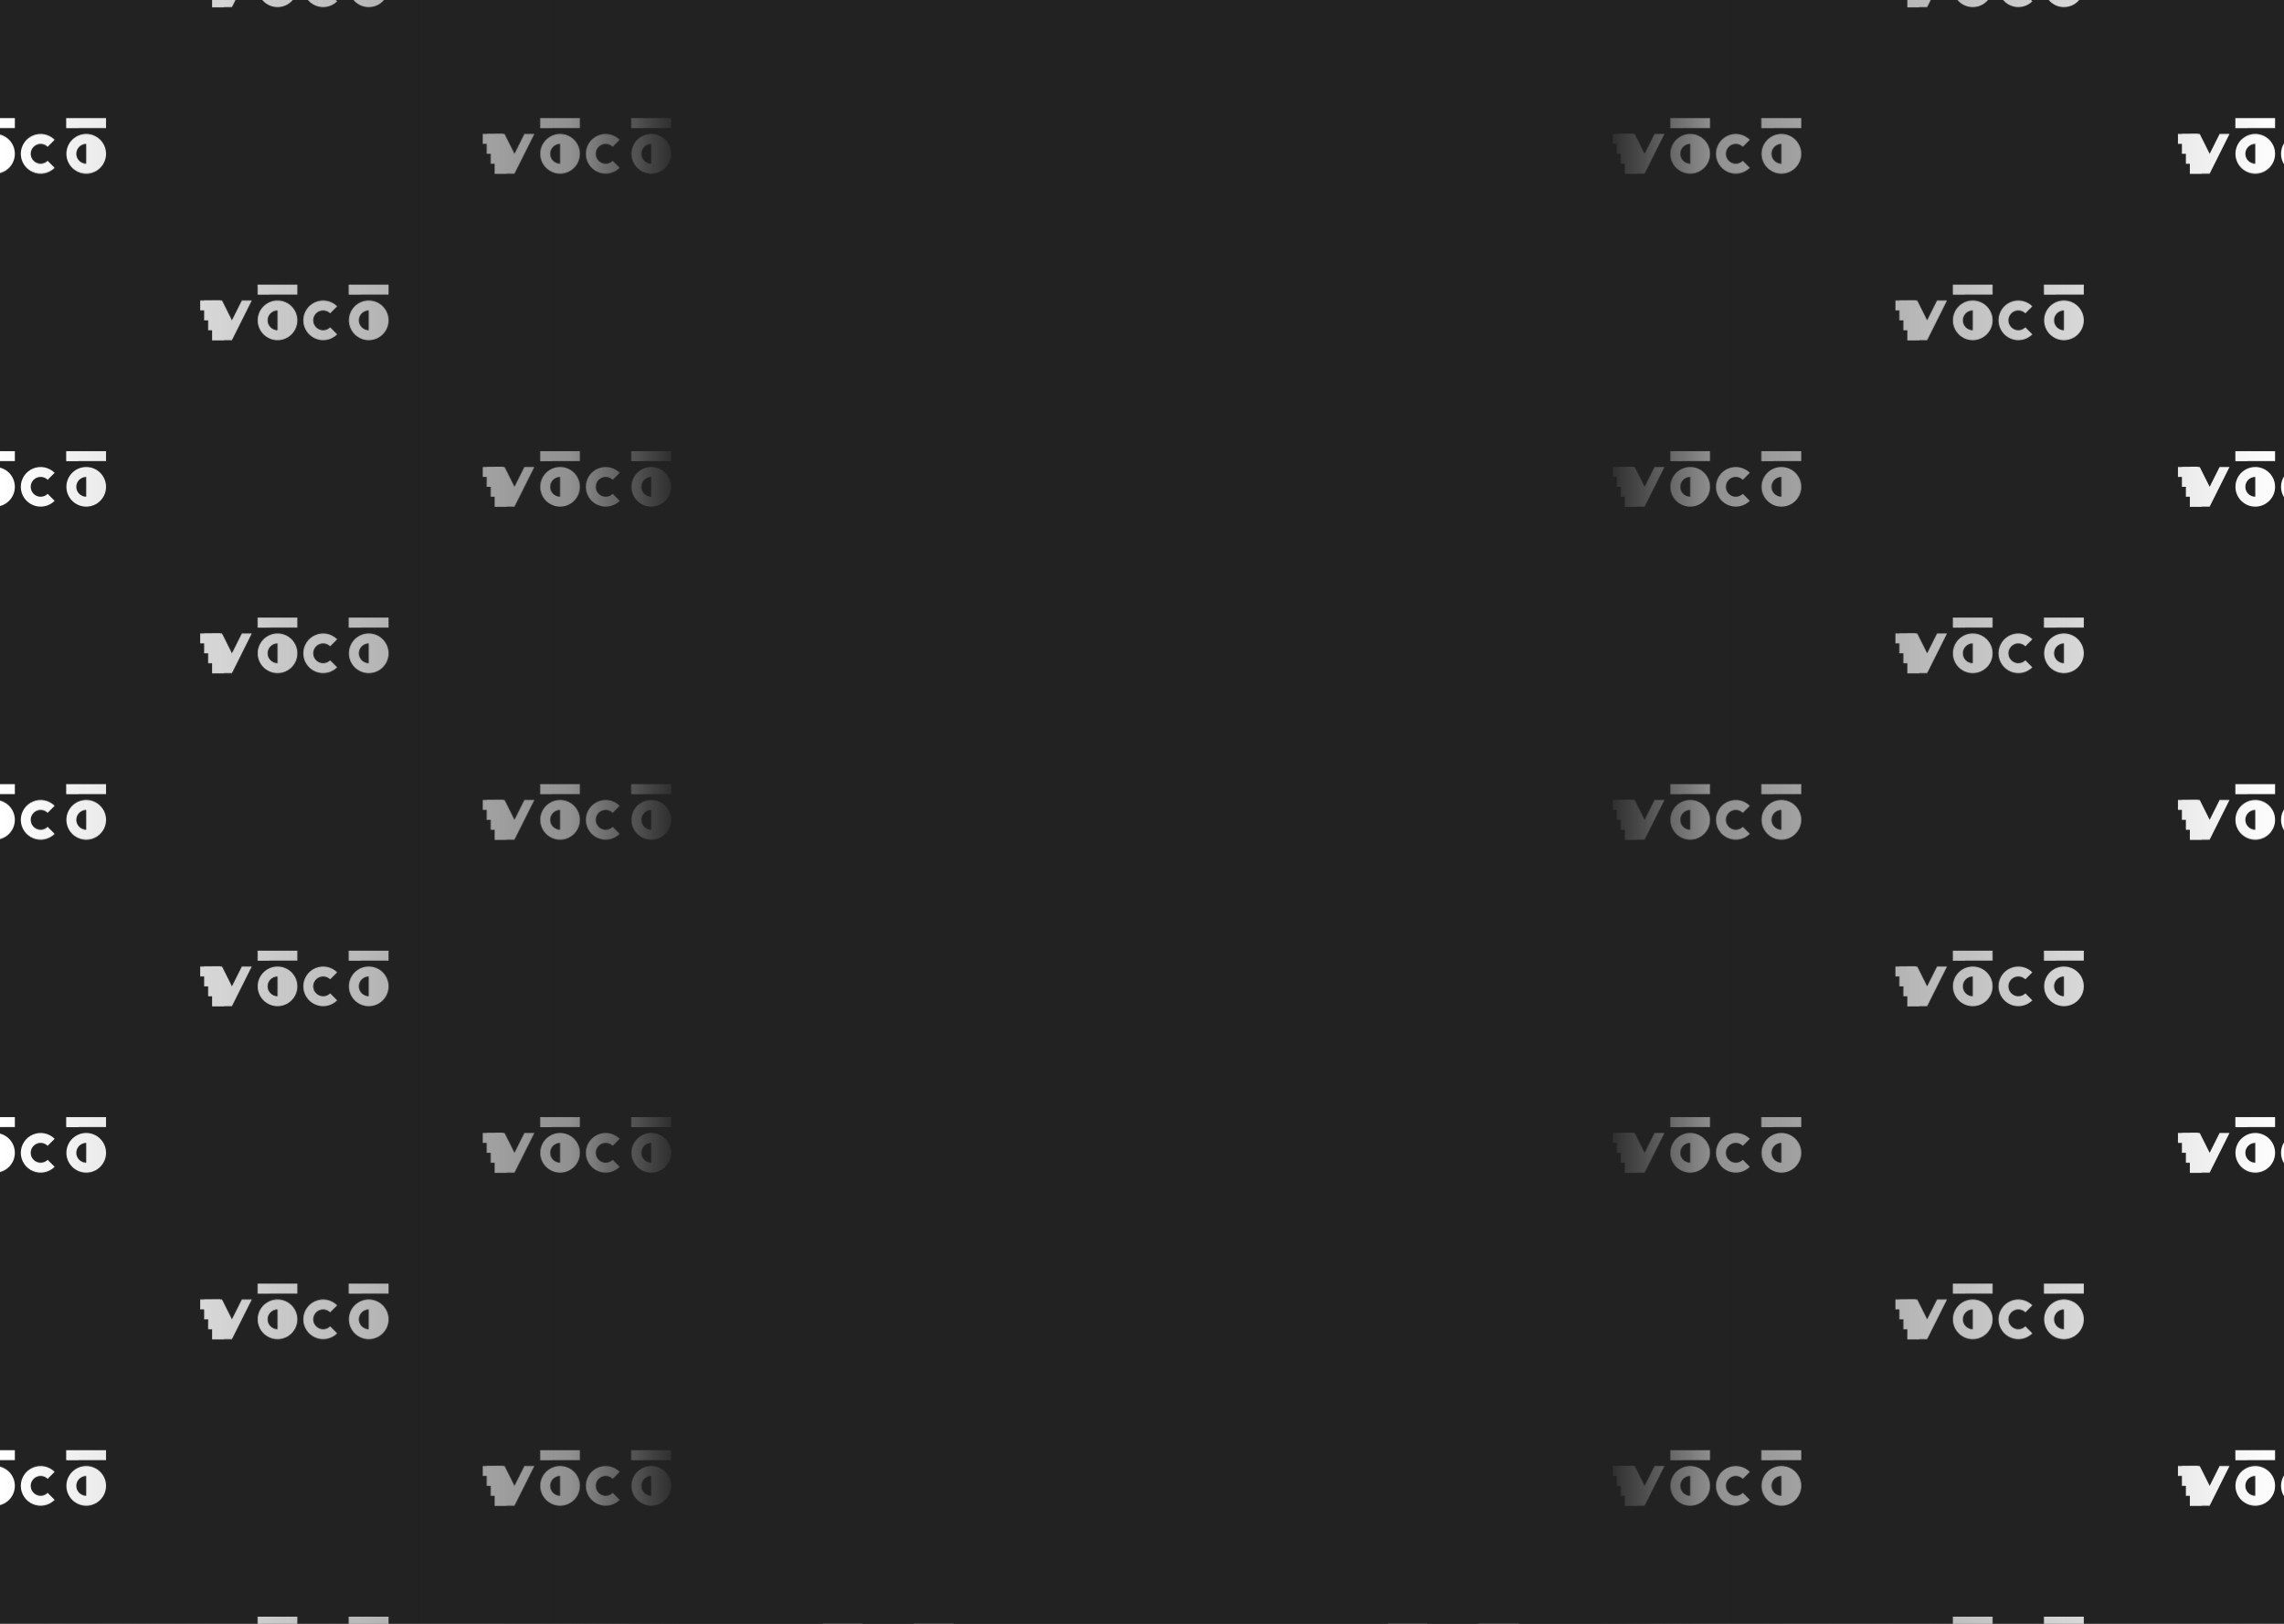
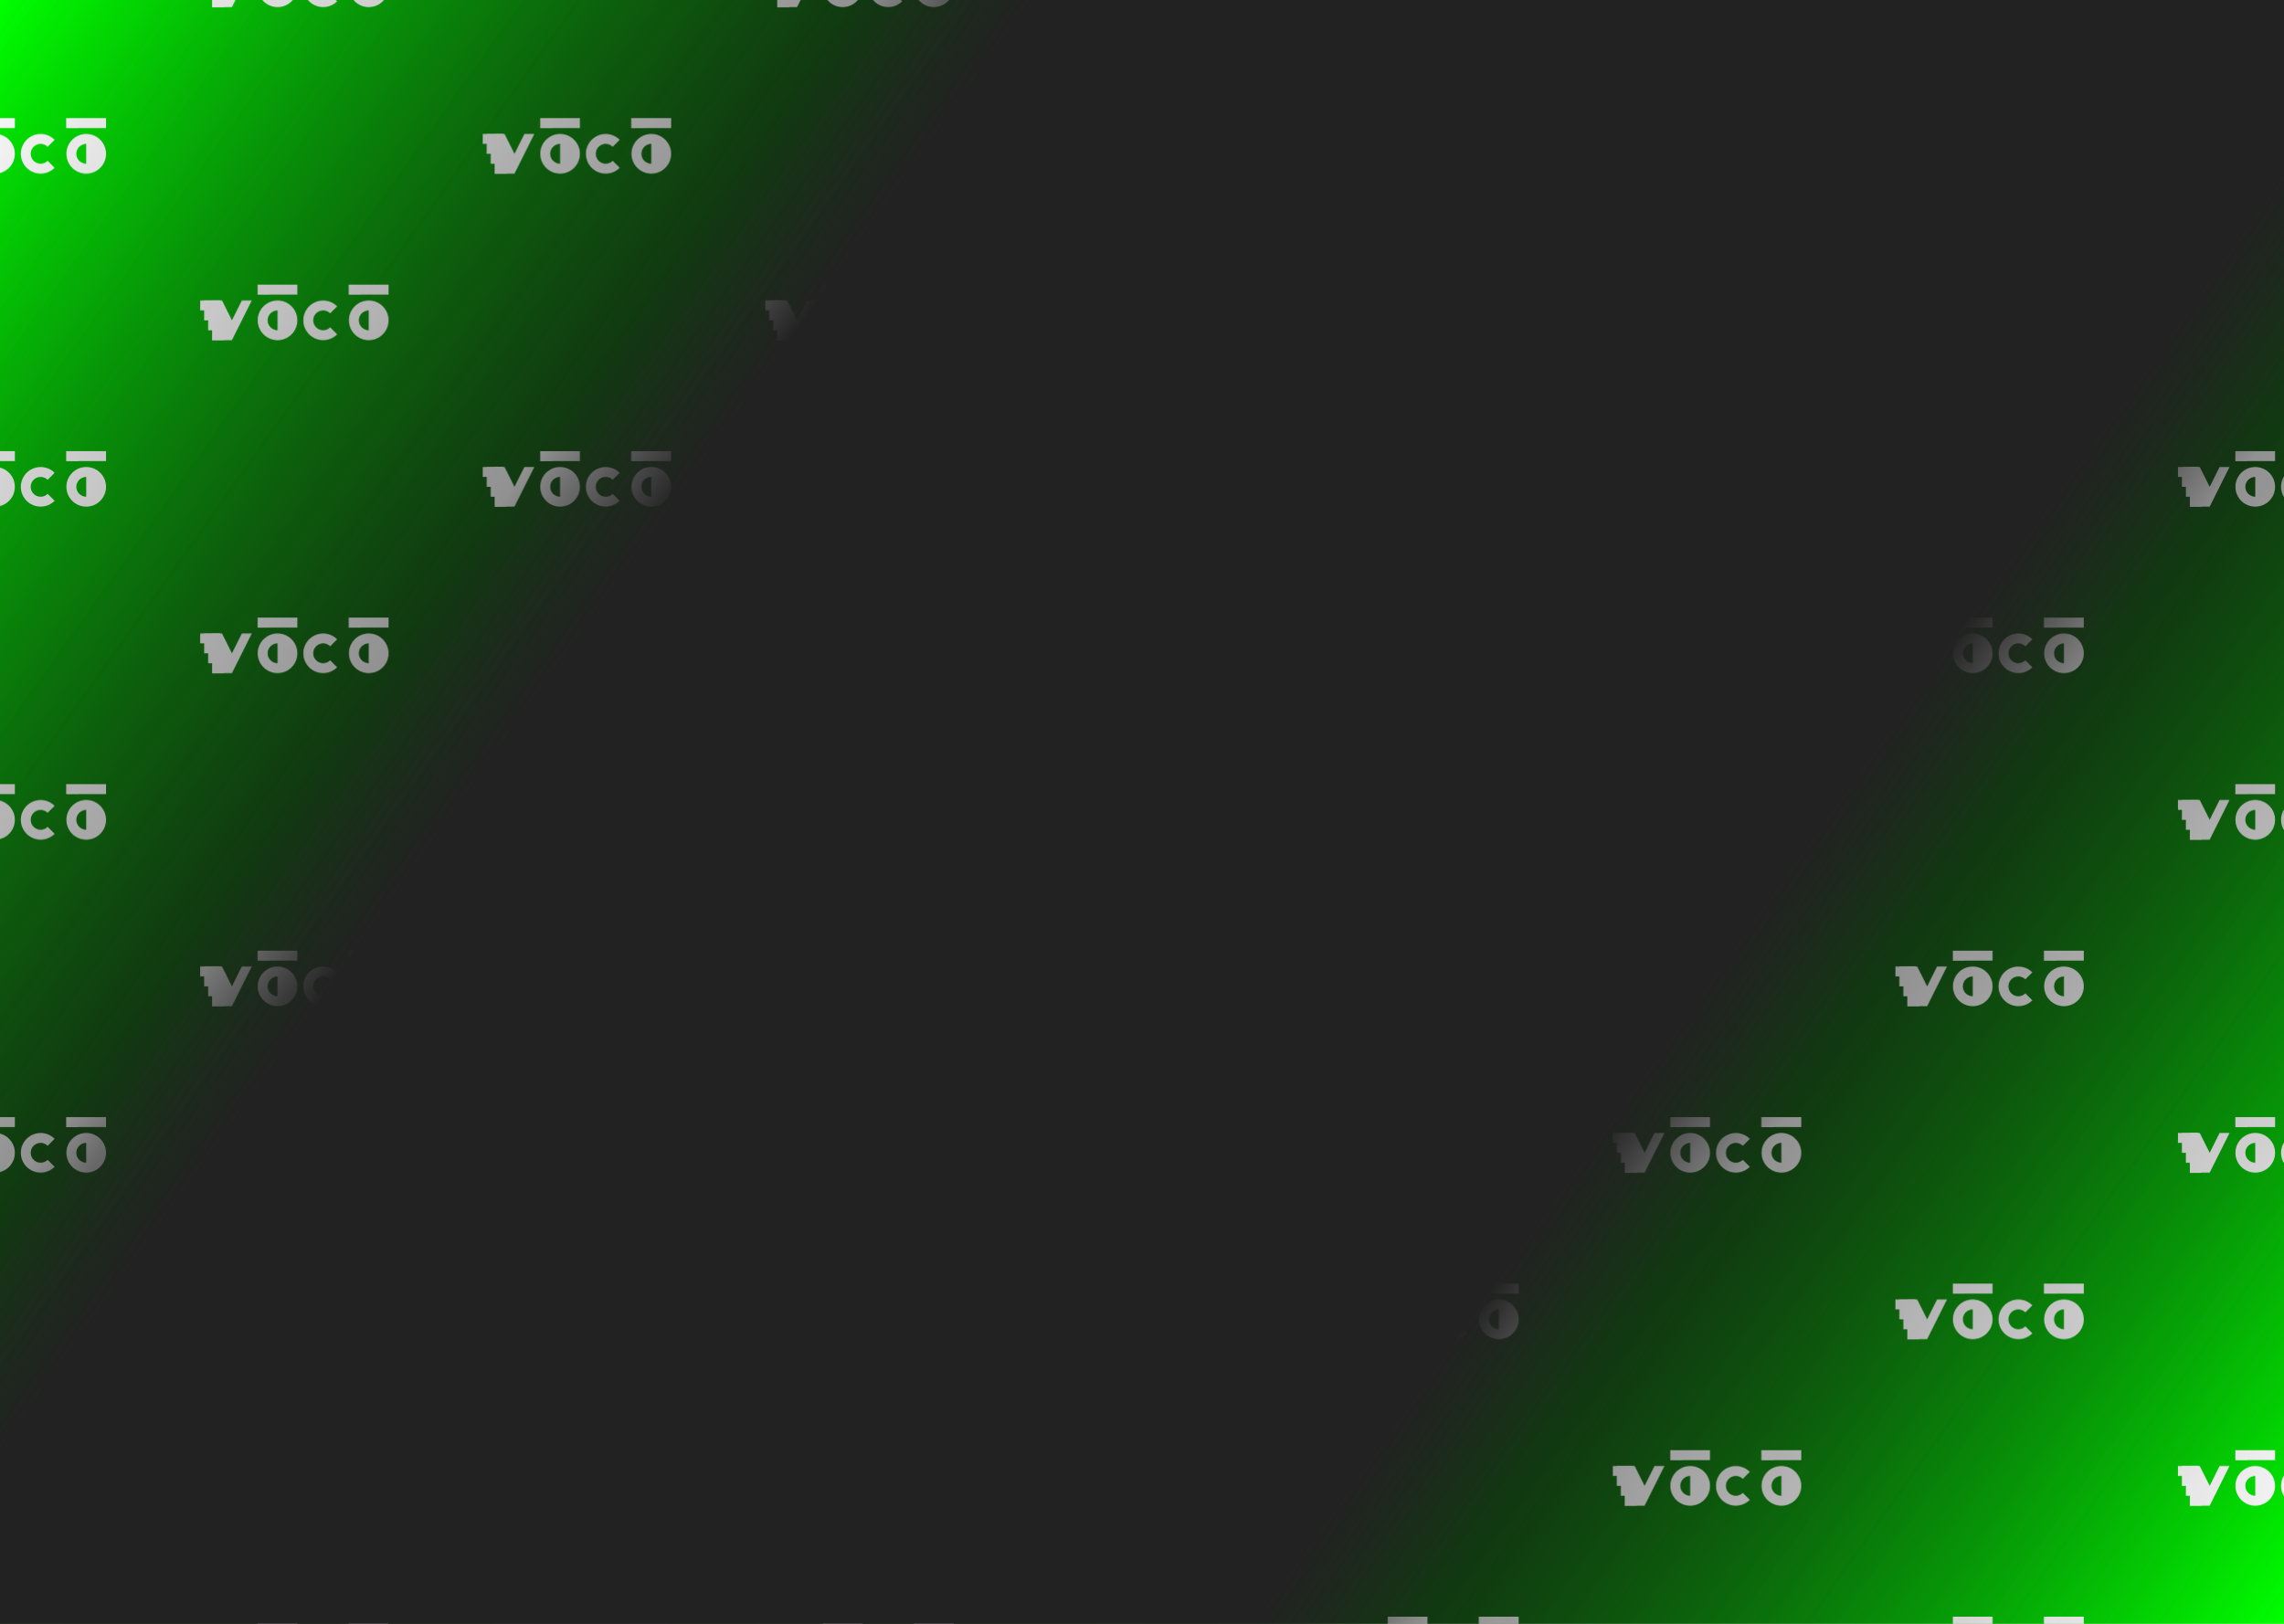
<svg xmlns="http://www.w3.org/2000/svg" xmlns:xlink="http://www.w3.org/1999/xlink" width="1440" height="1024" viewBox="0 0 1440 1024" fill="none">
-   <rect width="1440" height="1024" fill="#222222" />
-   <rect width="1440" height="1024" fill="url(#pattern0_206_705)" />
-   <rect width="1440" height="1024" fill="url(#paint0_linear_206_705)" />
+   <g clip-path="url(#clip0_189_1130)">
+     <rect width="1440" height="1024" fill="url(#paint0_linear_189_1130)" />
+     <rect width="1440" height="1024" fill="url(#pattern0_189_1130)" />
+     <rect width="1440" height="1024" fill="url(#paint1_linear_189_1130)" />
+   </g>
  <defs>
-     <linearGradient id="paint0_linear_206_705" x1="0" y1="512" x2="1440" y2="512" gradientUnits="userSpaceOnUse">
+     <linearGradient id="paint0_linear_189_1130" x1="1440" y1="1024" x2="0" y2="0" gradientUnits="userSpaceOnUse">
+       <stop stop-color="#00FF00" />
+       <stop offset="0.248" stop-color="#005000" />
+       <stop offset="0.495" stop-color="#222222" />
+       <stop offset="0.748" stop-color="#005000" />
+       <stop offset="1" stop-color="#00FF00" />
+     </linearGradient>
+     <linearGradient id="paint1_linear_189_1130" x1="1440" y1="1024" x2="0" y2="0" gradientUnits="userSpaceOnUse">
      <stop stop-color="#222222" stop-opacity="0" />
      <stop offset="0.25" stop-color="#222222" stop-opacity="0.5" />
      <stop offset="0.3" stop-color="#222222" />
      <stop offset="0.5" stop-color="#222222" />
      <stop offset="0.7" stop-color="#222222" />
      <stop offset="0.75" stop-color="#222222" stop-opacity="0.5" />
      <stop offset="1" stop-color="#222222" stop-opacity="0" />
    </linearGradient>
-     <pattern id="pattern0_206_705" patternUnits="userSpaceOnUse" patternTransform="matrix(356.25 0 0 210 660.625 494.5)" preserveAspectRatio="none" viewBox="0 0 1425 840" width="1" height="1">
-       <use xlink:href="#pattern0_206_705_inner" transform="translate(-1425 0)" />
-       <g id="pattern0_206_705_inner">
+     <clipPath id="clip0_189_1130">
+       <rect width="1440" height="1024" fill="white" />
+     </clipPath>
+     <pattern id="pattern0_189_1130" patternUnits="userSpaceOnUse" patternTransform="matrix(356.25 0 0 210 660.625 494.5)" preserveAspectRatio="none" viewBox="0 0 1425 840" width="1" height="1">
+       <use xlink:href="#pattern0_189_1130_inner" transform="translate(-1425 0)" />
+       <g id="pattern0_189_1130_inner">
        <path d="M475 90C475 117.614 452.614 140 425 140C397.386 140 375 117.614 375 90C375 62.386 397.386 40 425 40C452.614 40 475 62.386 475 90ZM400 90C400 103.807 411.193 115 425 115C438.807 115 450 103.807 450 90C450 76.193 438.807 65 425 65C411.193 65 400 76.193 400 90Z" fill="white" />
        <rect x="425" y="60" width="35" height="60" fill="white" />
        <path d="M345.355 125.355C338.363 132.348 329.454 137.11 319.755 139.039C310.055 140.969 300.002 139.978 290.866 136.194C281.73 132.41 273.921 126.001 268.427 117.779C262.932 109.556 260 99.889 260 90C260 80.111 262.932 70.444 268.427 62.221C273.921 53.999 281.73 47.59 290.866 43.806C300.002 40.022 310.055 39.032 319.755 40.961C329.454 42.89 338.363 47.652 345.355 54.645L327.678 72.322C324.181 68.826 319.727 66.445 314.877 65.48C310.028 64.516 305.001 65.011 300.433 66.903C295.865 68.795 291.96 71.999 289.213 76.111C286.466 80.222 285 85.055 285 90C285 94.945 286.466 99.778 289.213 103.889C291.96 108 295.865 111.205 300.433 113.097C305.001 114.989 310.028 115.484 314.877 114.52C319.727 113.555 324.181 111.174 327.678 107.678L345.355 125.355Z" fill="white" />
        <path d="M245 90C245 117.614 222.614 140 195 140C167.386 140 145 117.614 145 90C145 62.386 167.386 40 195 40C222.614 40 245 62.386 245 90ZM170 90C170 103.807 181.193 115 195 115C208.807 115 220 103.807 220 90C220 76.193 208.807 65 195 65C181.193 65 170 76.193 170 90Z" fill="white" />
        <rect x="195" y="60" width="35" height="60" fill="white" />
        <path d="M30 40L80 140L130 40H105L80 90L55 40H30Z" fill="white" />
        <rect x="30" y="40" width="20" height="25" fill="white" />
        <rect x="40" y="65" width="20" height="25" fill="white" />
        <rect x="50" y="90" width="20" height="25" fill="white" />
        <rect x="30" y="90" width="50" height="50" fill="white" />
        <rect y="40" width="50" height="25" fill="white" />
        <rect x="10" y="40" width="40" height="50" fill="white" />
        <rect x="20" y="65" width="40" height="50" fill="white" />
        <rect x="30" y="65" width="30" height="75" fill="white" />
        <rect x="375" width="100" height="25" fill="white" />
        <rect x="375" width="30" height="25" fill="white" />
        <rect x="145" width="100" height="25" fill="white" />
        <rect x="145" width="30" height="25" fill="white" />
      </g>
-       <use xlink:href="#pattern0_206_705_inner" transform="translate(-712.5 420)" />
-       <use xlink:href="#pattern0_206_705_inner" transform="translate(712.5 420)" />
+       <use xlink:href="#pattern0_189_1130_inner" transform="translate(-712.5 420)" />
+       <use xlink:href="#pattern0_189_1130_inner" transform="translate(712.5 420)" />
    </pattern>
  </defs>
</svg>
